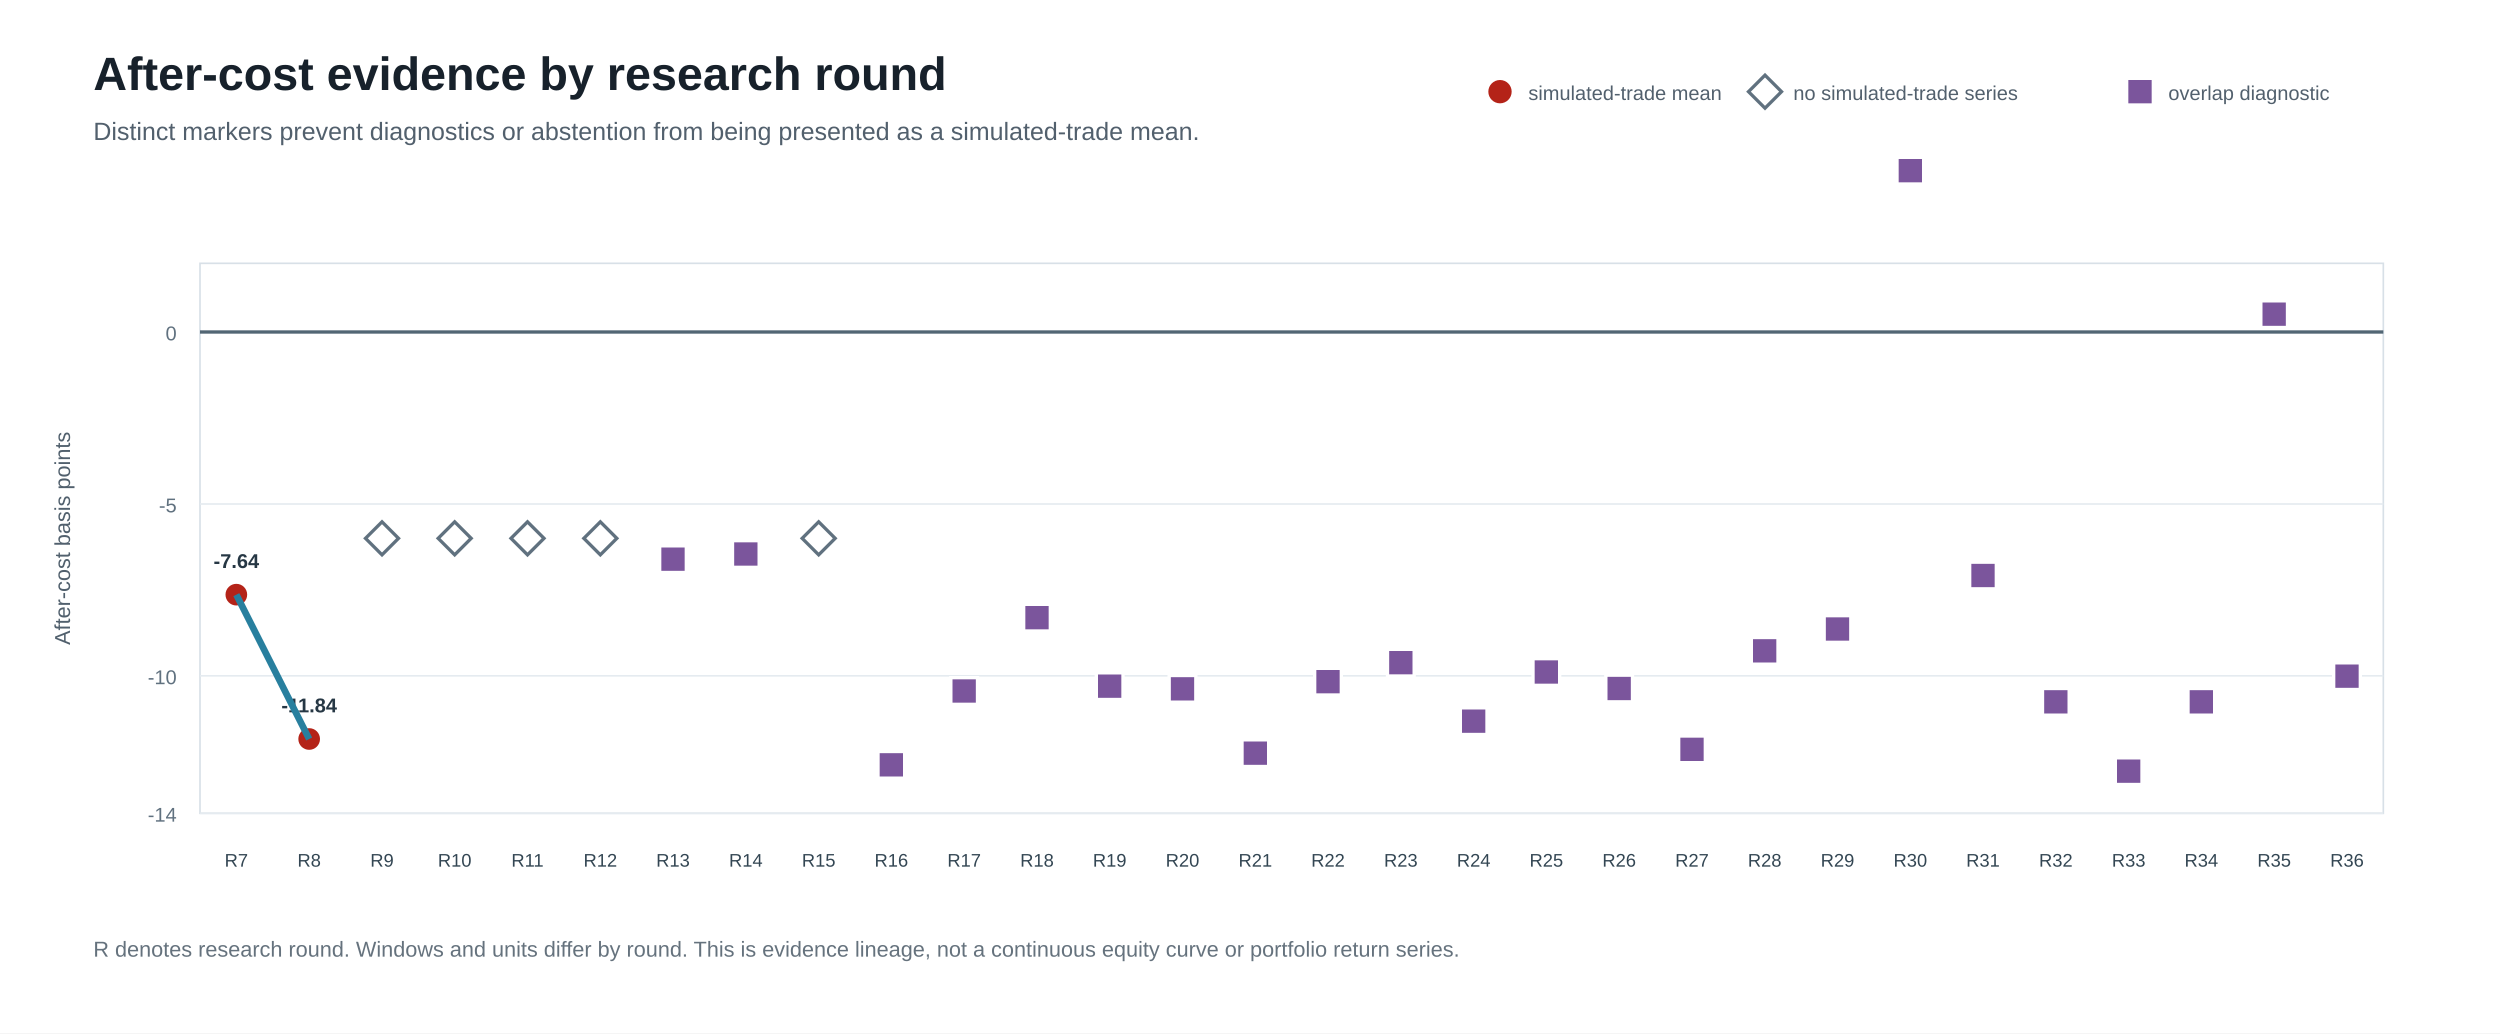
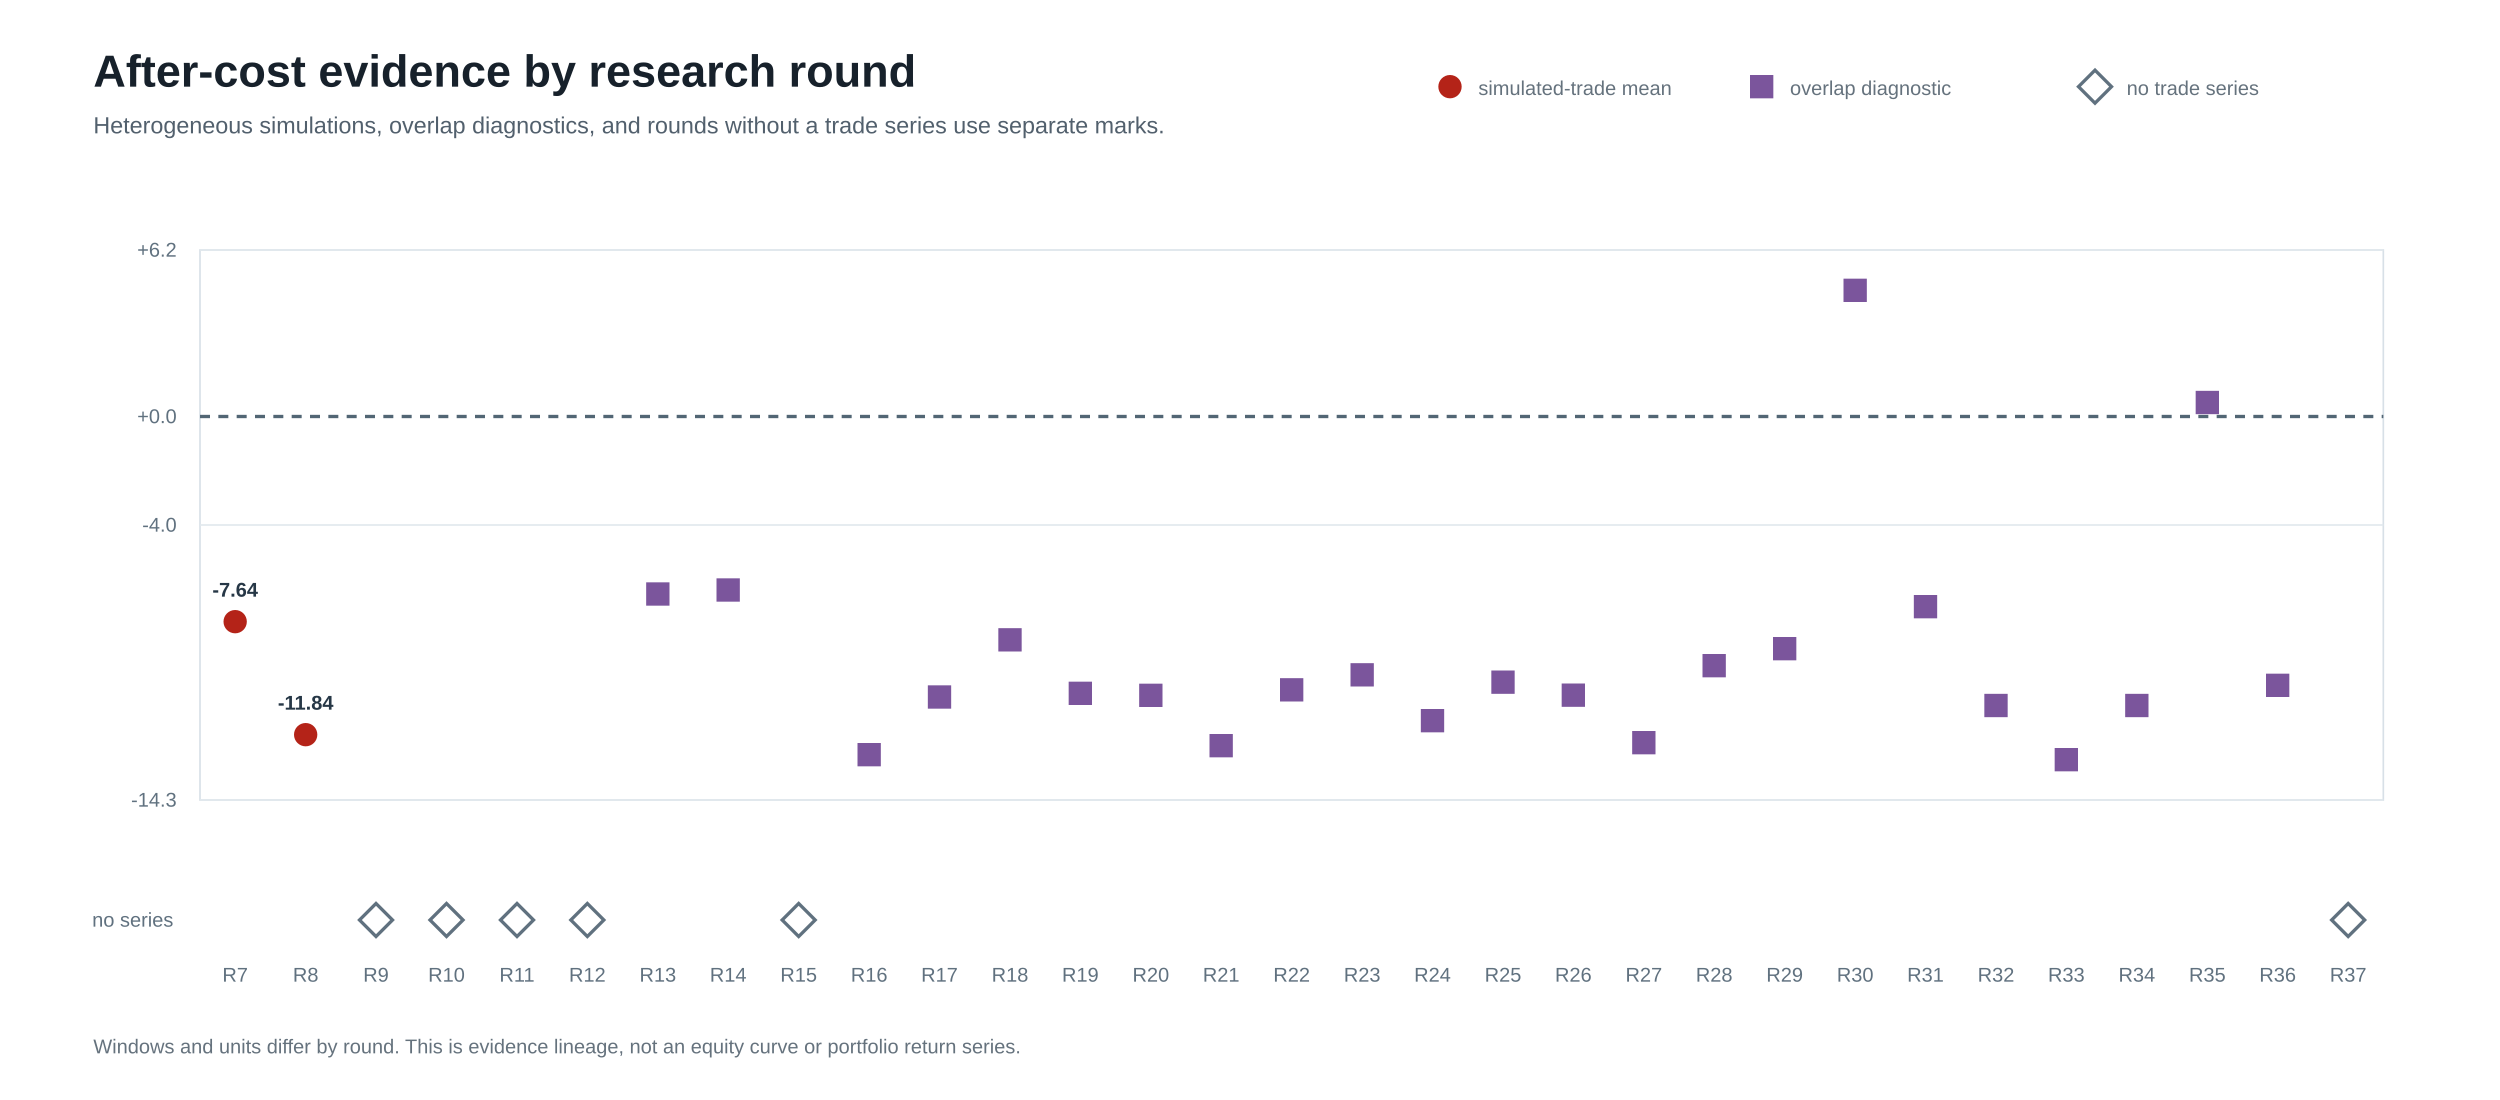
- <svg xmlns="http://www.w3.org/2000/svg" width="1500" height="620" viewBox="0 0 1500 620" role="img" aria-labelledby="title desc">
+ <svg xmlns="http://www.w3.org/2000/svg" width="1500" height="660" viewBox="0 0 1500 660" role="img" aria-labelledby="title desc">
  <rect width="100%" height="100%" fill="#ffffff" />
-   <text x="56" y="54" font-family="Segoe UI, Arial, sans-serif" font-size="28" font-weight="700" fill="#17212b">After-cost evidence by research round</text>
-   <text x="56" y="84" font-family="Segoe UI, Arial, sans-serif" font-size="15" fill="#52606d">Distinct markers prevent diagnostics or abstention from being presented as a simulated-trade mean.</text>
-   <circle cx="900" cy="55" r="7" fill="#b42318" />
-   <text x="917" y="60" font-family="Segoe UI, Arial, sans-serif" font-size="12" fill="#52606d">simulated-trade mean</text>
-   <rect x="1052" y="48" width="14" height="14" fill="#ffffff" stroke="#60717f" stroke-width="2" transform="rotate(45 1059 55)" />
-   <text x="1076" y="60" font-family="Segoe UI, Arial, sans-serif" font-size="12" fill="#52606d">no simulated-trade series</text>
-   <rect x="1277" y="48" width="14" height="14" fill="#7b559c" />
-   <text x="1301" y="60" font-family="Segoe UI, Arial, sans-serif" font-size="12" fill="#52606d">overlap diagnostic</text>
-   <rect x="120" y="158" width="1310" height="330" fill="#ffffff" stroke="#d8e0e7" />
-   <line x1="120" y1="488.0" x2="1430" y2="488.0" stroke="#e5ebf0" stroke-width="1" />
-   <text x="106" y="493.0" text-anchor="end" font-family="Segoe UI, Arial, sans-serif" font-size="12" fill="#60717f">-14</text>
-   <line x1="120" y1="405.5" x2="1430" y2="405.5" stroke="#e5ebf0" stroke-width="1" />
-   <text x="106" y="410.5" text-anchor="end" font-family="Segoe UI, Arial, sans-serif" font-size="12" fill="#60717f">-10</text>
-   <line x1="120" y1="302.4" x2="1430" y2="302.4" stroke="#e5ebf0" stroke-width="1" />
-   <text x="106" y="307.4" text-anchor="end" font-family="Segoe UI, Arial, sans-serif" font-size="12" fill="#60717f">-5</text>
-   <line x1="120" y1="199.2" x2="1430" y2="199.2" stroke="#526674" stroke-width="2" />
-   <text x="106" y="204.2" text-anchor="end" font-family="Segoe UI, Arial, sans-serif" font-size="12" fill="#60717f">0</text>
-   <circle cx="141.8" cy="356.8" r="8" fill="#b42318" stroke="#ffffff" stroke-width="3" />
-   <text x="141.8" y="340.8" text-anchor="middle" font-family="Segoe UI, Arial, sans-serif" font-size="12" font-weight="700" fill="#263744">-7.64</text>
-   <text x="141.8" y="520" text-anchor="middle" font-family="Segoe UI, Arial, sans-serif" font-size="11" fill="#334653">R7</text>
-   <circle cx="185.5" cy="443.4" r="8" fill="#b42318" stroke="#ffffff" stroke-width="3" />
-   <text x="185.5" y="427.4" text-anchor="middle" font-family="Segoe UI, Arial, sans-serif" font-size="12" font-weight="700" fill="#263744">-11.84</text>
-   <text x="185.5" y="520" text-anchor="middle" font-family="Segoe UI, Arial, sans-serif" font-size="11" fill="#334653">R8</text>
-   <rect x="222.2" y="316.0" width="14" height="14" fill="#ffffff" stroke="#60717f" stroke-width="2" transform="rotate(45 229.2 323.0)" />
-   <text x="229.2" y="520" text-anchor="middle" font-family="Segoe UI, Arial, sans-serif" font-size="11" fill="#334653">R9</text>
-   <rect x="265.8" y="316.0" width="14" height="14" fill="#ffffff" stroke="#60717f" stroke-width="2" transform="rotate(45 272.8 323.0)" />
-   <text x="272.8" y="520" text-anchor="middle" font-family="Segoe UI, Arial, sans-serif" font-size="11" fill="#334653">R10</text>
-   <rect x="309.5" y="316.0" width="14" height="14" fill="#ffffff" stroke="#60717f" stroke-width="2" transform="rotate(45 316.5 323.0)" />
-   <text x="316.5" y="520" text-anchor="middle" font-family="Segoe UI, Arial, sans-serif" font-size="11" fill="#334653">R11</text>
-   <rect x="353.2" y="316.0" width="14" height="14" fill="#ffffff" stroke="#60717f" stroke-width="2" transform="rotate(45 360.2 323.0)" />
-   <text x="360.2" y="520" text-anchor="middle" font-family="Segoe UI, Arial, sans-serif" font-size="11" fill="#334653">R12</text>
-   <rect x="395.8" y="327.5" width="16" height="16" fill="#7b559c" stroke="#ffffff" stroke-width="2" />
-   <text x="403.8" y="520" text-anchor="middle" font-family="Segoe UI, Arial, sans-serif" font-size="11" fill="#334653">R13</text>
-   <rect x="439.5" y="324.4" width="16" height="16" fill="#7b559c" stroke="#ffffff" stroke-width="2" />
-   <text x="447.5" y="520" text-anchor="middle" font-family="Segoe UI, Arial, sans-serif" font-size="11" fill="#334653">R14</text>
-   <rect x="484.2" y="316.0" width="14" height="14" fill="#ffffff" stroke="#60717f" stroke-width="2" transform="rotate(45 491.2 323.0)" />
-   <text x="491.2" y="520" text-anchor="middle" font-family="Segoe UI, Arial, sans-serif" font-size="11" fill="#334653">R15</text>
-   <rect x="526.8" y="450.9" width="16" height="16" fill="#7b559c" stroke="#ffffff" stroke-width="2" />
-   <text x="534.8" y="520" text-anchor="middle" font-family="Segoe UI, Arial, sans-serif" font-size="11" fill="#334653">R16</text>
-   <rect x="570.5" y="406.6" width="16" height="16" fill="#7b559c" stroke="#ffffff" stroke-width="2" />
-   <text x="578.5" y="520" text-anchor="middle" font-family="Segoe UI, Arial, sans-serif" font-size="11" fill="#334653">R17</text>
-   <rect x="614.2" y="362.6" width="16" height="16" fill="#7b559c" stroke="#ffffff" stroke-width="2" />
-   <text x="622.2" y="520" text-anchor="middle" font-family="Segoe UI, Arial, sans-serif" font-size="11" fill="#334653">R18</text>
-   <rect x="657.8" y="403.7" width="16" height="16" fill="#7b559c" stroke="#ffffff" stroke-width="2" />
-   <text x="665.8" y="520" text-anchor="middle" font-family="Segoe UI, Arial, sans-serif" font-size="11" fill="#334653">R19</text>
-   <rect x="701.5" y="405.3" width="16" height="16" fill="#7b559c" stroke="#ffffff" stroke-width="2" />
-   <text x="709.5" y="520" text-anchor="middle" font-family="Segoe UI, Arial, sans-serif" font-size="11" fill="#334653">R20</text>
-   <rect x="745.2" y="443.9" width="16" height="16" fill="#7b559c" stroke="#ffffff" stroke-width="2" />
-   <text x="753.2" y="520" text-anchor="middle" font-family="Segoe UI, Arial, sans-serif" font-size="11" fill="#334653">R21</text>
-   <rect x="788.8" y="401.0" width="16" height="16" fill="#7b559c" stroke="#ffffff" stroke-width="2" />
-   <text x="796.8" y="520" text-anchor="middle" font-family="Segoe UI, Arial, sans-serif" font-size="11" fill="#334653">R22</text>
-   <rect x="832.5" y="389.6" width="16" height="16" fill="#7b559c" stroke="#ffffff" stroke-width="2" />
-   <text x="840.5" y="520" text-anchor="middle" font-family="Segoe UI, Arial, sans-serif" font-size="11" fill="#334653">R23</text>
-   <rect x="876.2" y="424.7" width="16" height="16" fill="#7b559c" stroke="#ffffff" stroke-width="2" />
-   <text x="884.2" y="520" text-anchor="middle" font-family="Segoe UI, Arial, sans-serif" font-size="11" fill="#334653">R24</text>
-   <rect x="919.8" y="395.2" width="16" height="16" fill="#7b559c" stroke="#ffffff" stroke-width="2" />
-   <text x="927.8" y="520" text-anchor="middle" font-family="Segoe UI, Arial, sans-serif" font-size="11" fill="#334653">R25</text>
-   <rect x="963.5" y="405.1" width="16" height="16" fill="#7b559c" stroke="#ffffff" stroke-width="2" />
-   <text x="971.5" y="520" text-anchor="middle" font-family="Segoe UI, Arial, sans-serif" font-size="11" fill="#334653">R26</text>
-   <rect x="1007.2" y="441.6" width="16" height="16" fill="#7b559c" stroke="#ffffff" stroke-width="2" />
-   <text x="1015.2" y="520" text-anchor="middle" font-family="Segoe UI, Arial, sans-serif" font-size="11" fill="#334653">R27</text>
-   <rect x="1050.8" y="382.5" width="16" height="16" fill="#7b559c" stroke="#ffffff" stroke-width="2" />
-   <text x="1058.8" y="520" text-anchor="middle" font-family="Segoe UI, Arial, sans-serif" font-size="11" fill="#334653">R28</text>
-   <rect x="1094.5" y="369.4" width="16" height="16" fill="#7b559c" stroke="#ffffff" stroke-width="2" />
-   <text x="1102.5" y="520" text-anchor="middle" font-family="Segoe UI, Arial, sans-serif" font-size="11" fill="#334653">R29</text>
-   <rect x="1138.2" y="94.4" width="16" height="16" fill="#7b559c" stroke="#ffffff" stroke-width="2" />
-   <text x="1146.2" y="520" text-anchor="middle" font-family="Segoe UI, Arial, sans-serif" font-size="11" fill="#334653">R30</text>
-   <rect x="1181.8" y="337.3" width="16" height="16" fill="#7b559c" stroke="#ffffff" stroke-width="2" />
-   <text x="1189.8" y="520" text-anchor="middle" font-family="Segoe UI, Arial, sans-serif" font-size="11" fill="#334653">R31</text>
-   <rect x="1225.5" y="413.1" width="16" height="16" fill="#7b559c" stroke="#ffffff" stroke-width="2" />
-   <text x="1233.5" y="520" text-anchor="middle" font-family="Segoe UI, Arial, sans-serif" font-size="11" fill="#334653">R32</text>
-   <rect x="1269.2" y="454.7" width="16" height="16" fill="#7b559c" stroke="#ffffff" stroke-width="2" />
-   <text x="1277.2" y="520" text-anchor="middle" font-family="Segoe UI, Arial, sans-serif" font-size="11" fill="#334653">R33</text>
-   <rect x="1312.8" y="413.1" width="16" height="16" fill="#7b559c" stroke="#ffffff" stroke-width="2" />
-   <text x="1320.8" y="520" text-anchor="middle" font-family="Segoe UI, Arial, sans-serif" font-size="11" fill="#334653">R34</text>
-   <rect x="1356.5" y="180.5" width="16" height="16" fill="#7b559c" stroke="#ffffff" stroke-width="2" />
-   <text x="1364.5" y="520" text-anchor="middle" font-family="Segoe UI, Arial, sans-serif" font-size="11" fill="#334653">R35</text>
-   <rect x="1400.2" y="397.7" width="16" height="16" fill="#7b559c" stroke="#ffffff" stroke-width="2" />
-   <text x="1408.2" y="520" text-anchor="middle" font-family="Segoe UI, Arial, sans-serif" font-size="11" fill="#334653">R36</text>
-   <polyline points="141.8,356.8 185.5,443.4" fill="none" stroke="#287f9e" stroke-width="4" />
-   <text x="42" y="323" transform="rotate(-90 42 323)" text-anchor="middle" font-family="Segoe UI, Arial, sans-serif" font-size="13" fill="#51606d">After-cost basis points</text>
-   <text x="56" y="574" font-family="Segoe UI, Arial, sans-serif" font-size="13" fill="#65727d">R denotes research round. Windows and units differ by round. This is evidence lineage, not a continuous equity curve or portfolio return series.</text>
+   <style>text{font-family:"Segoe UI",Arial,sans-serif;letter-spacing:0}.title{font-size:27px;font-weight:700;fill:#17212b}.subtitle{font-size:14px;fill:#52606d}.label{font-size:13px;fill:#263746}.axis{font-size:12px;fill:#60717f}.value{font-size:12px;font-weight:650;fill:#263746}.note{font-size:12px;fill:#65727d}.grid{stroke:#e1e8ed;stroke-width:1}.zero{stroke:#526674;stroke-width:2;stroke-dasharray:6 5}</style>
+   <text x="56" y="52" class="title">After-cost evidence by research round</text>
+   <text x="56" y="80" class="subtitle">Heterogeneous simulations, overlap diagnostics, and rounds without a trade series use separate marks.</text>
+   <circle cx="870" cy="52" r="7" fill="#b42318" />
+   <text x="887" y="57" class="note">simulated-trade mean</text>
+   <rect x="1050" y="45" width="14" height="14" fill="#7b559c" />
+   <text x="1074" y="57" class="note">overlap diagnostic</text>
+   <rect x="1250" y="45" width="14" height="14" fill="#ffffff" stroke="#60717f" stroke-width="2" transform="rotate(45 1257 52)" />
+   <text x="1276" y="57" class="note">no trade series</text>
+   <rect x="120" y="150" width="1310" height="330" fill="#ffffff" stroke="#d8e0e7" />
+   <line x1="120" y1="480.0" x2="1430" y2="480.0" class="grid" />
+   <text x="106" y="484.0" text-anchor="end" class="axis">-14.3</text>
+   <line x1="120" y1="315.0" x2="1430" y2="315.0" class="grid" />
+   <text x="106" y="319.0" text-anchor="end" class="axis">-4.0</text>
+   <line x1="120" y1="249.9" x2="1430" y2="249.9" class="zero" />
+   <text x="106" y="253.9" text-anchor="end" class="axis">+0.0</text>
+   <line x1="120" y1="150.0" x2="1430" y2="150.0" class="grid" />
+   <text x="106" y="154.0" text-anchor="end" class="axis">+6.2</text>
+   <text x="104" y="556" text-anchor="end" class="axis">no series</text>
+   <circle cx="141.1" cy="373.0" r="8" fill="#b42318" stroke="#ffffff" stroke-width="2" />
+   <text x="141.1" y="358.0" text-anchor="middle" class="value">-7.64</text>
+   <text x="141.1" y="589" text-anchor="middle" class="axis">R7</text>
+   <circle cx="183.4" cy="440.8" r="8" fill="#b42318" stroke="#ffffff" stroke-width="2" />
+   <text x="183.4" y="425.8" text-anchor="middle" class="value">-11.84</text>
+   <text x="183.4" y="589" text-anchor="middle" class="axis">R8</text>
+   <rect x="218.6" y="545.0" width="14" height="14" fill="#ffffff" stroke="#60717f" stroke-width="2" transform="rotate(45 225.6 552.0)" />
+   <text x="225.6" y="589" text-anchor="middle" class="axis">R9</text>
+   <rect x="260.9" y="545.0" width="14" height="14" fill="#ffffff" stroke="#60717f" stroke-width="2" transform="rotate(45 267.9 552.0)" />
+   <text x="267.9" y="589" text-anchor="middle" class="axis">R10</text>
+   <rect x="303.2" y="545.0" width="14" height="14" fill="#ffffff" stroke="#60717f" stroke-width="2" transform="rotate(45 310.2 552.0)" />
+   <text x="310.2" y="589" text-anchor="middle" class="axis">R11</text>
+   <rect x="345.4" y="545.0" width="14" height="14" fill="#ffffff" stroke="#60717f" stroke-width="2" transform="rotate(45 352.4 552.0)" />
+   <text x="352.4" y="589" text-anchor="middle" class="axis">R12</text>
+   <rect x="387.7" y="349.4" width="14" height="14" fill="#7b559c" />
+   <text x="394.7" y="589" text-anchor="middle" class="axis">R13</text>
+   <rect x="429.9" y="347.0" width="14" height="14" fill="#7b559c" />
+   <text x="436.9" y="589" text-anchor="middle" class="axis">R14</text>
+   <rect x="472.2" y="545.0" width="14" height="14" fill="#ffffff" stroke="#60717f" stroke-width="2" transform="rotate(45 479.2 552.0)" />
+   <text x="479.2" y="589" text-anchor="middle" class="axis">R15</text>
+   <rect x="514.5" y="445.8" width="14" height="14" fill="#7b559c" />
+   <text x="521.5" y="589" text-anchor="middle" class="axis">R16</text>
+   <rect x="556.7" y="411.2" width="14" height="14" fill="#7b559c" />
+   <text x="563.7" y="589" text-anchor="middle" class="axis">R17</text>
+   <rect x="599.0" y="376.9" width="14" height="14" fill="#7b559c" />
+   <text x="606.0" y="589" text-anchor="middle" class="axis">R18</text>
+   <rect x="641.2" y="409.0" width="14" height="14" fill="#7b559c" />
+   <text x="648.2" y="589" text-anchor="middle" class="axis">R19</text>
+   <rect x="683.5" y="410.2" width="14" height="14" fill="#7b559c" />
+   <text x="690.5" y="589" text-anchor="middle" class="axis">R20</text>
+   <rect x="725.7" y="440.4" width="14" height="14" fill="#7b559c" />
+   <text x="732.7" y="589" text-anchor="middle" class="axis">R21</text>
+   <rect x="768.0" y="406.9" width="14" height="14" fill="#7b559c" />
+   <text x="775.0" y="589" text-anchor="middle" class="axis">R22</text>
+   <rect x="810.3" y="397.9" width="14" height="14" fill="#7b559c" />
+   <text x="817.3" y="589" text-anchor="middle" class="axis">R23</text>
+   <rect x="852.5" y="425.4" width="14" height="14" fill="#7b559c" />
+   <text x="859.5" y="589" text-anchor="middle" class="axis">R24</text>
+   <rect x="894.8" y="402.3" width="14" height="14" fill="#7b559c" />
+   <text x="901.8" y="589" text-anchor="middle" class="axis">R25</text>
+   <rect x="937.0" y="410.1" width="14" height="14" fill="#7b559c" />
+   <text x="944.0" y="589" text-anchor="middle" class="axis">R26</text>
+   <rect x="979.3" y="438.6" width="14" height="14" fill="#7b559c" />
+   <text x="986.3" y="589" text-anchor="middle" class="axis">R27</text>
+   <rect x="1021.5" y="392.4" width="14" height="14" fill="#7b559c" />
+   <text x="1028.5" y="589" text-anchor="middle" class="axis">R28</text>
+   <rect x="1063.8" y="382.2" width="14" height="14" fill="#7b559c" />
+   <text x="1070.8" y="589" text-anchor="middle" class="axis">R29</text>
+   <rect x="1106.1" y="167.2" width="14" height="14" fill="#7b559c" />
+   <text x="1113.1" y="589" text-anchor="middle" class="axis">R30</text>
+   <rect x="1148.3" y="357.0" width="14" height="14" fill="#7b559c" />
+   <text x="1155.3" y="589" text-anchor="middle" class="axis">R31</text>
+   <rect x="1190.6" y="416.3" width="14" height="14" fill="#7b559c" />
+   <text x="1197.6" y="589" text-anchor="middle" class="axis">R32</text>
+   <rect x="1232.8" y="448.8" width="14" height="14" fill="#7b559c" />
+   <text x="1239.8" y="589" text-anchor="middle" class="axis">R33</text>
+   <rect x="1275.1" y="416.3" width="14" height="14" fill="#7b559c" />
+   <text x="1282.1" y="589" text-anchor="middle" class="axis">R34</text>
+   <rect x="1317.4" y="234.5" width="14" height="14" fill="#7b559c" />
+   <text x="1324.4" y="589" text-anchor="middle" class="axis">R35</text>
+   <rect x="1359.6" y="404.2" width="14" height="14" fill="#7b559c" />
+   <text x="1366.6" y="589" text-anchor="middle" class="axis">R36</text>
+   <rect x="1401.9" y="545.0" width="14" height="14" fill="#ffffff" stroke="#60717f" stroke-width="2" transform="rotate(45 1408.9 552.0)" />
+   <text x="1408.9" y="589" text-anchor="middle" class="axis">R37</text>
+   <text x="56" y="632" class="note">Windows and units differ by round. This is evidence lineage, not an equity curve or portfolio return series.</text>
</svg>
